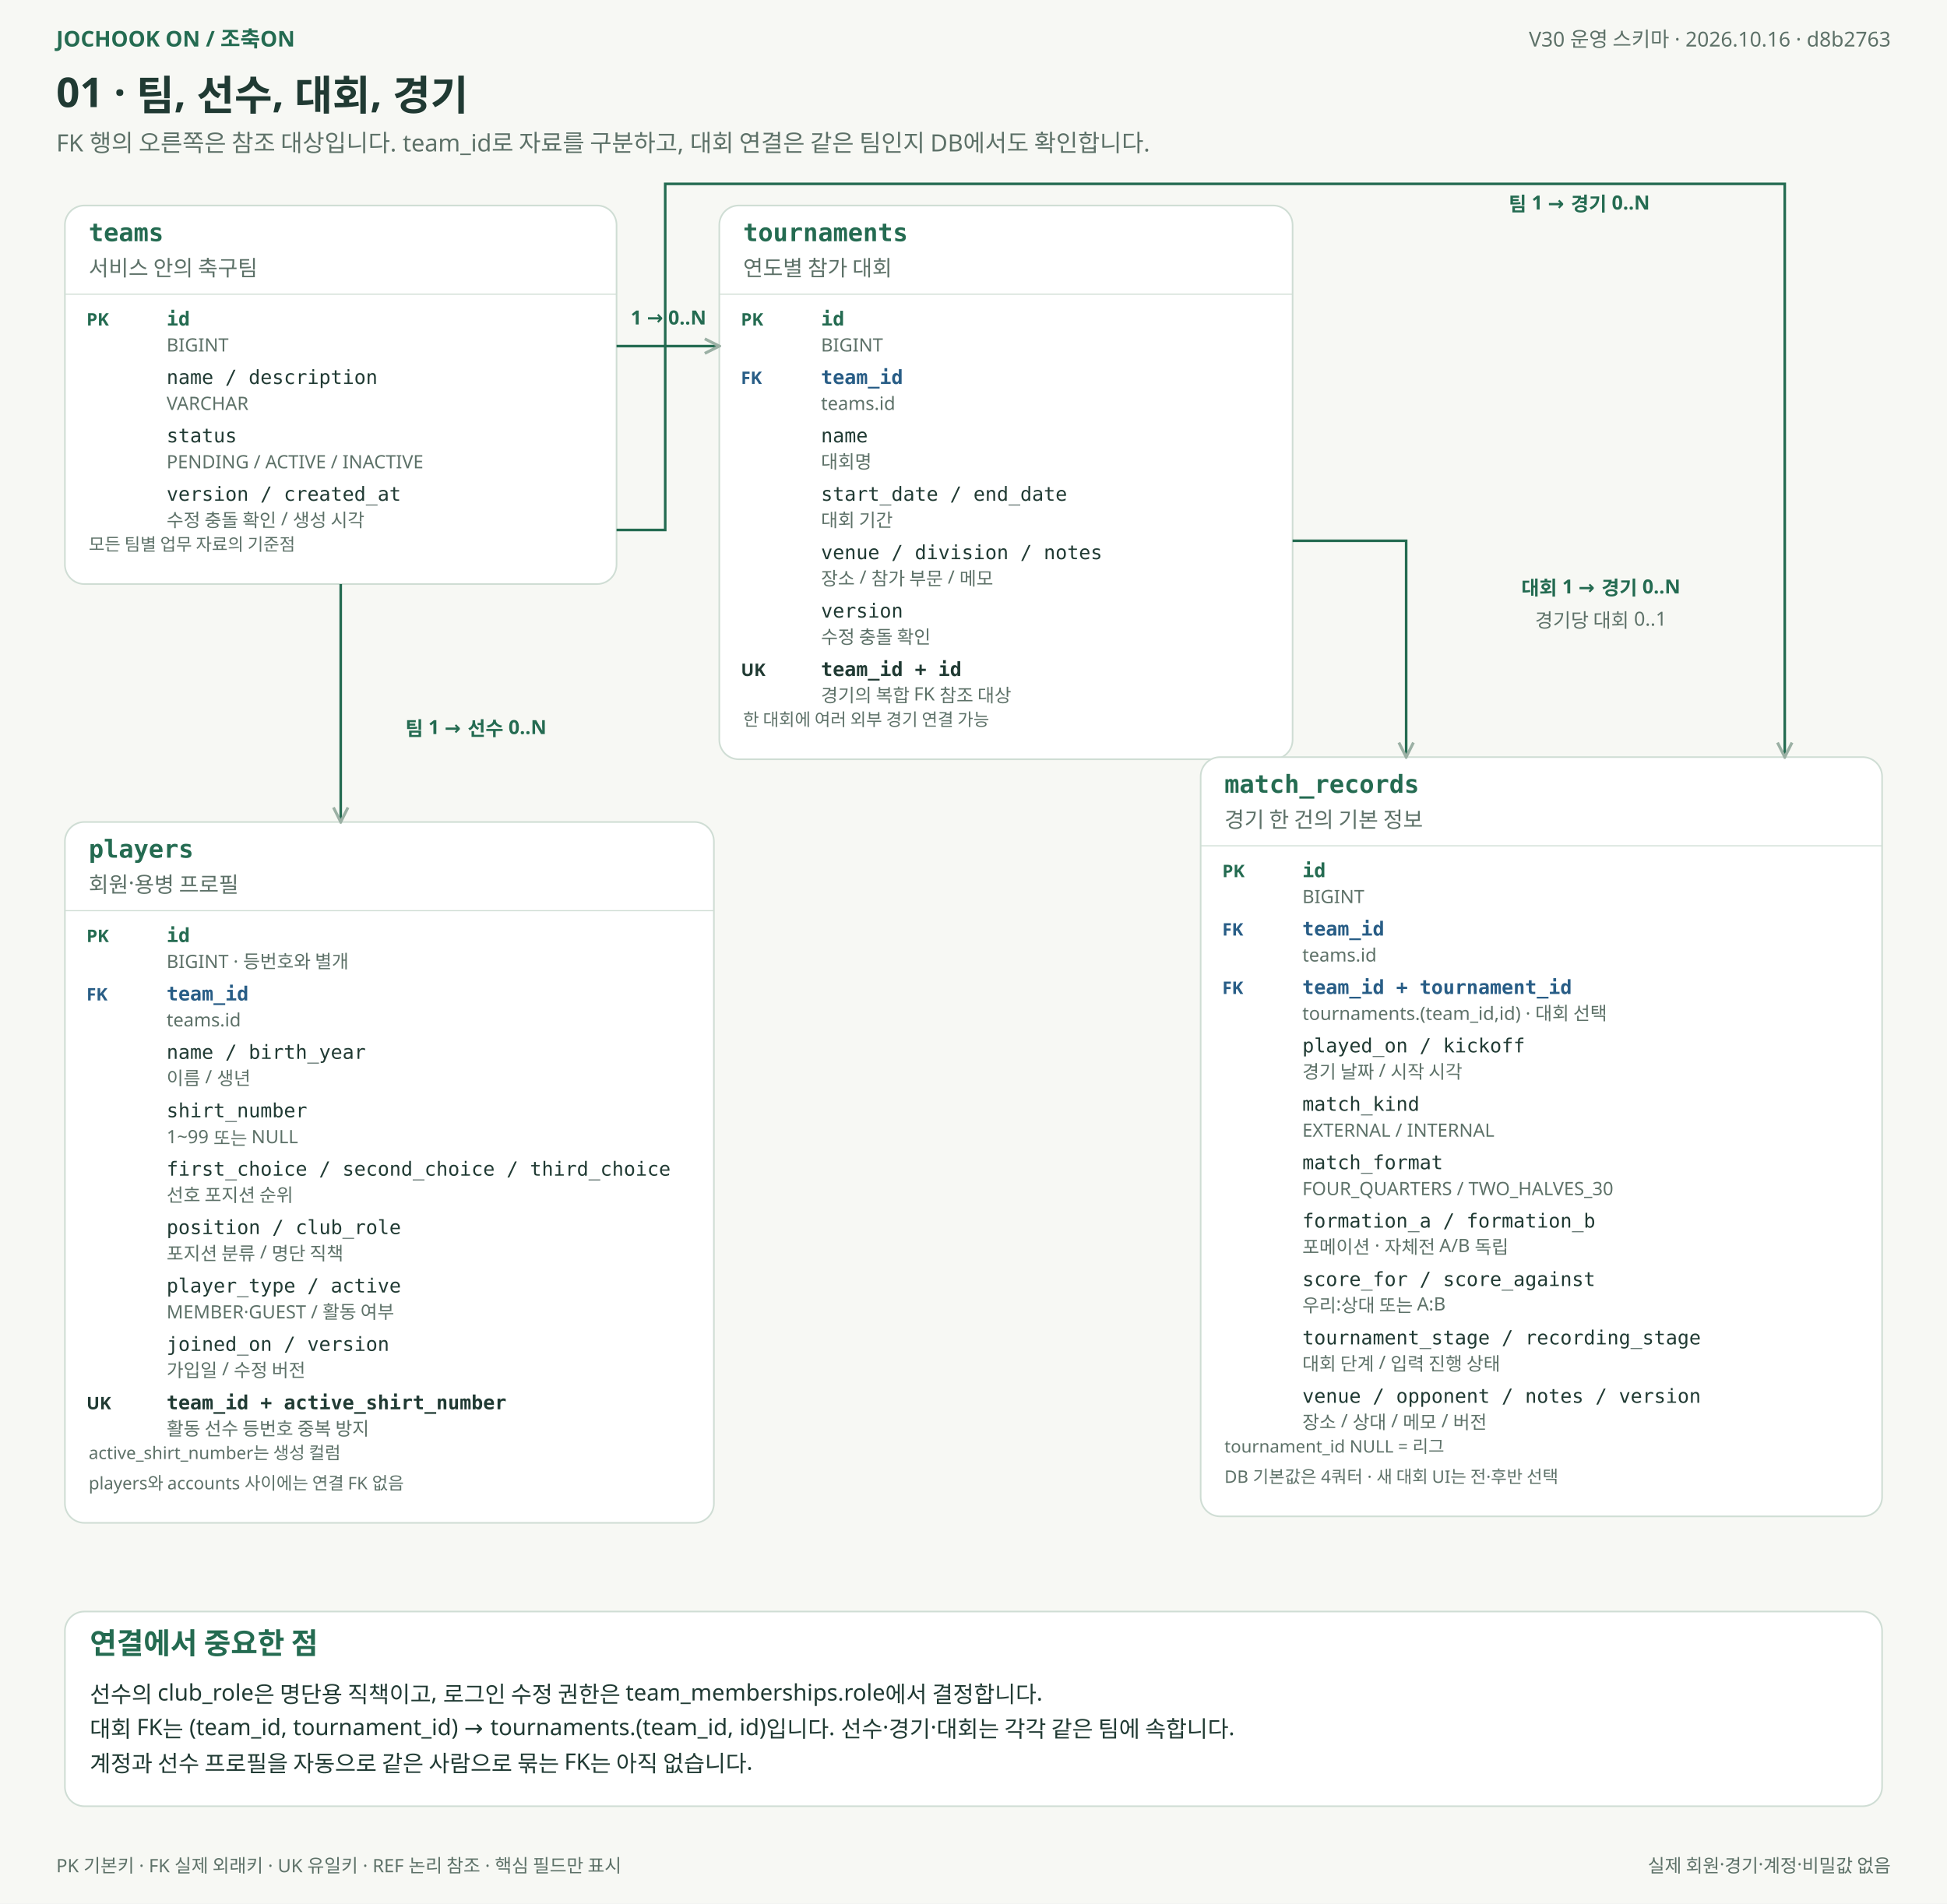
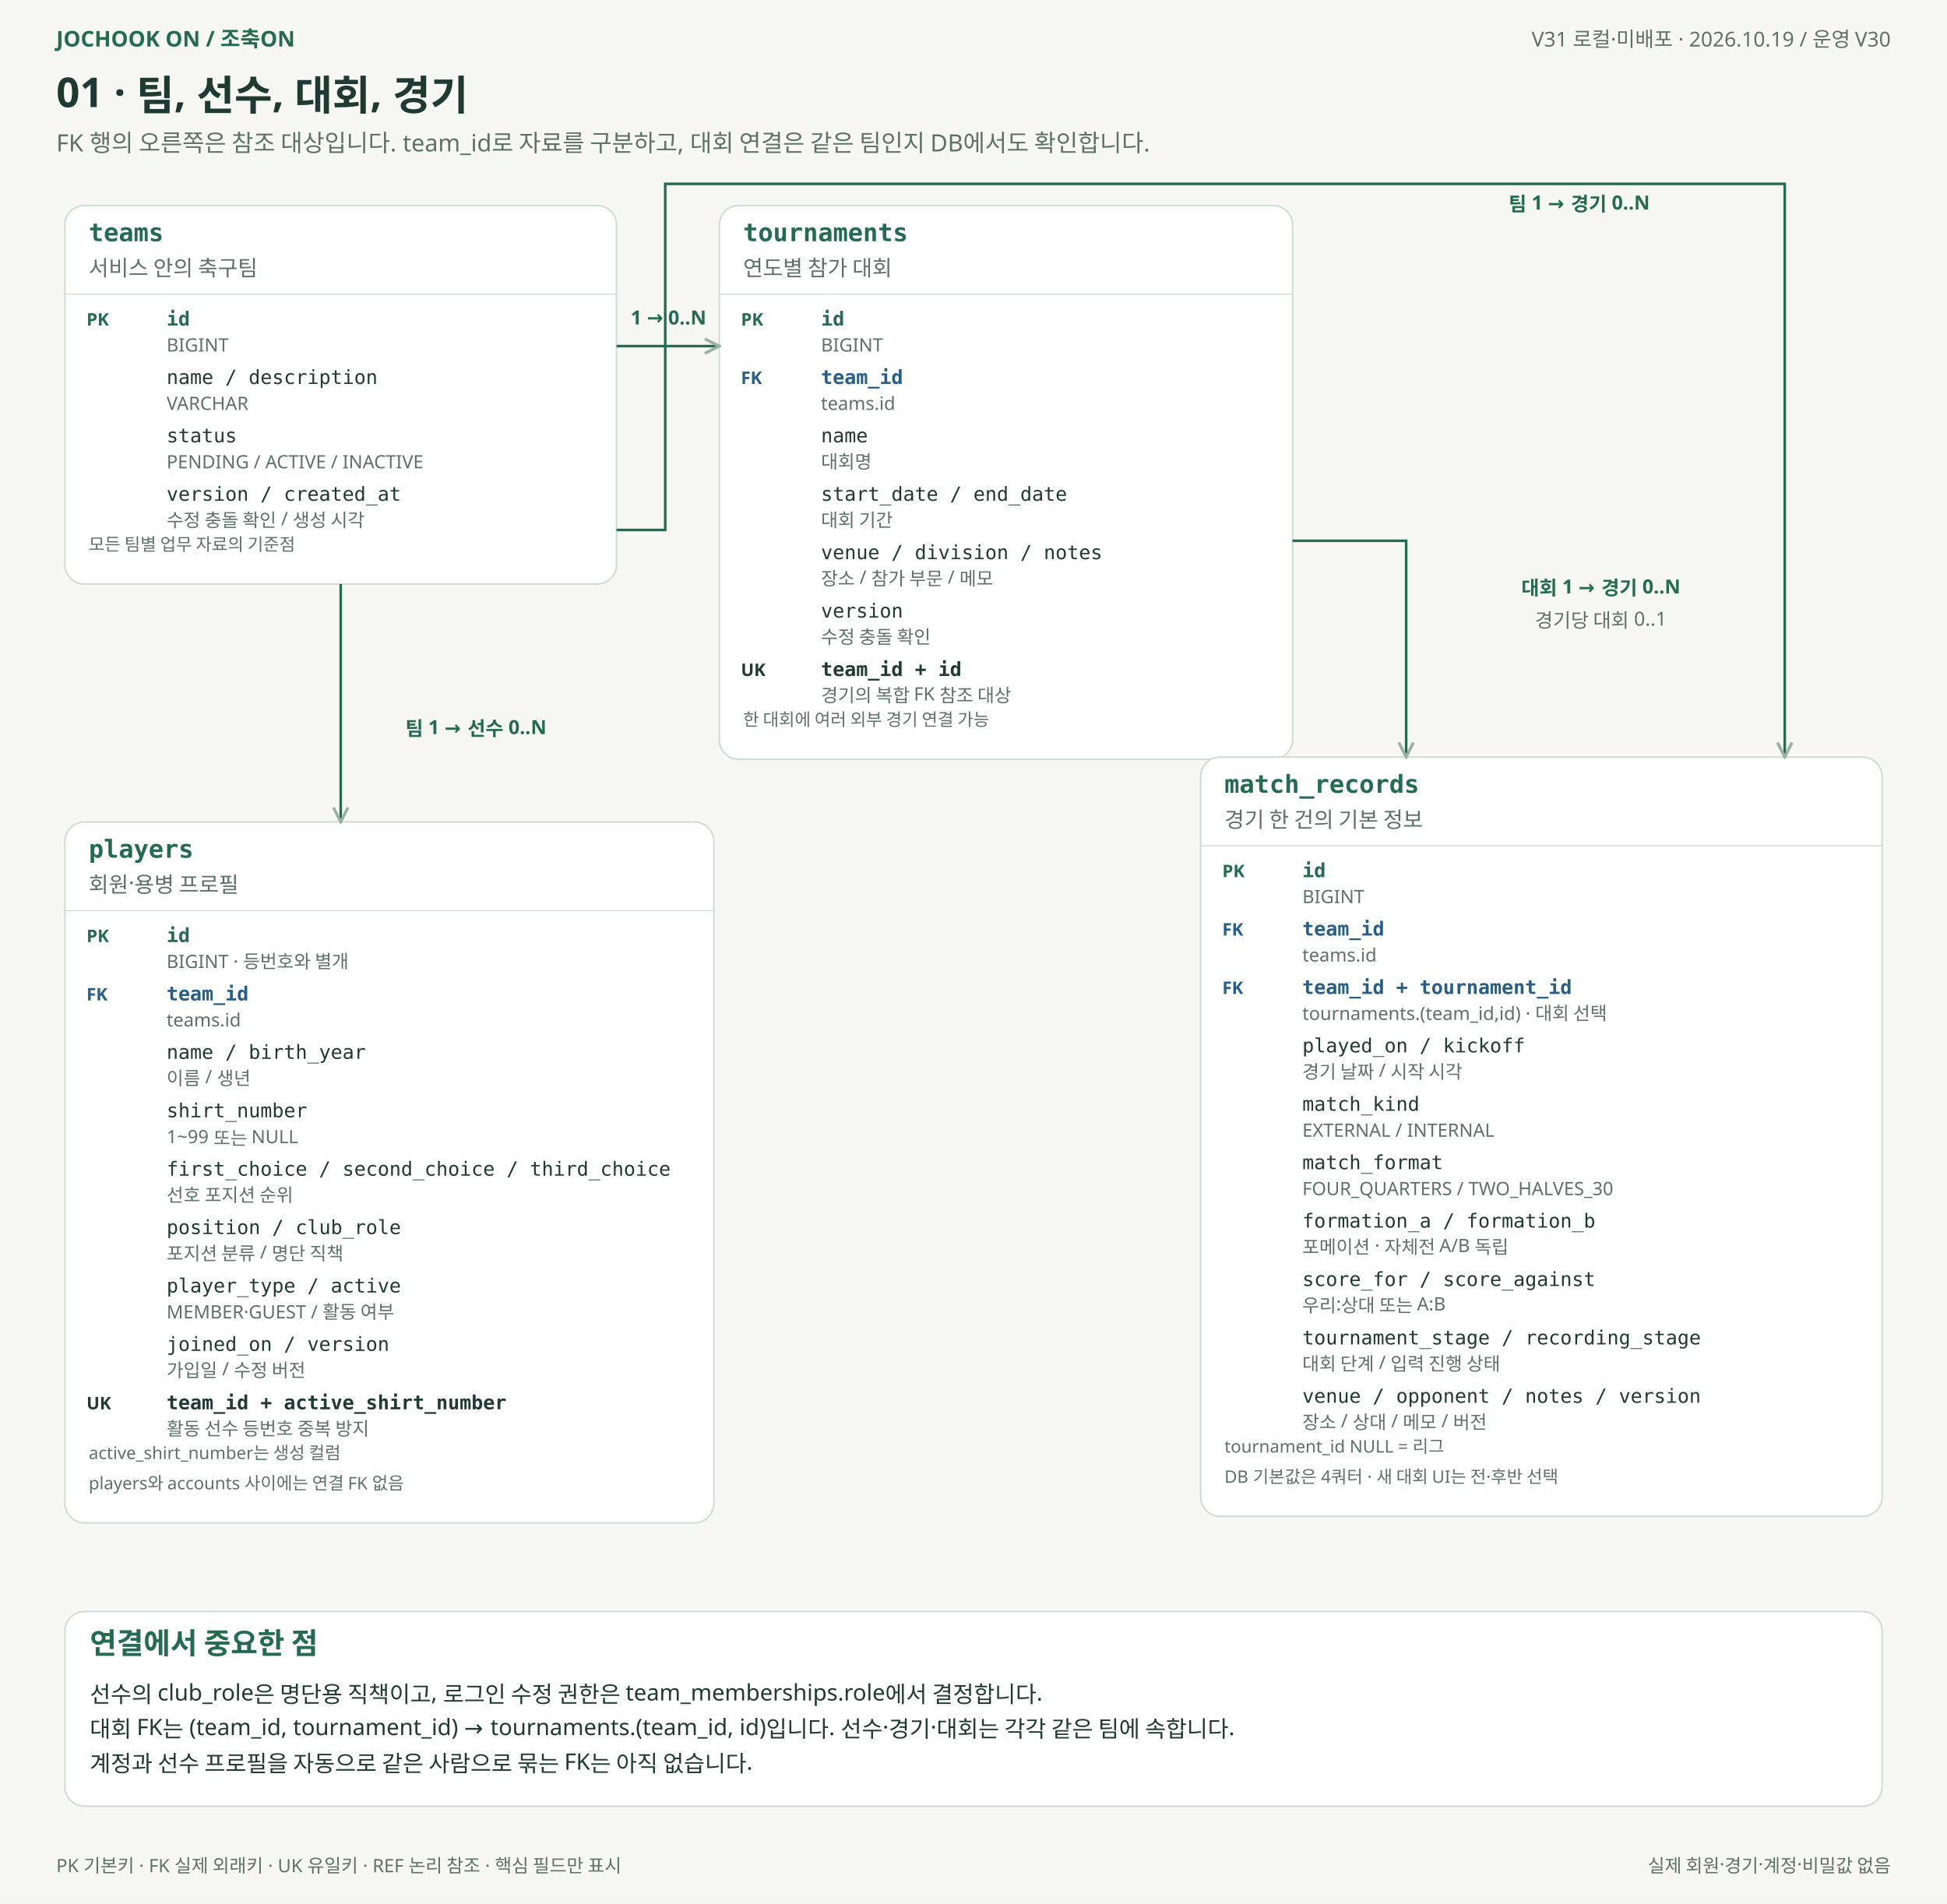
<svg xmlns="http://www.w3.org/2000/svg" width="1800" height="1760" viewBox="0 0 1800 1760" role="img" aria-labelledby="title desc">
  <defs>
    <marker id="arrow" viewBox="0 0 10 10" refX="9" refY="5" markerWidth="7" markerHeight="7" orient="auto">
      <path d="M1 1 L9 5 L1 9" fill="none" stroke="#9bb0a4" stroke-width="1.6" />
    </marker>
  </defs>
  <rect width="1800" height="1760" fill="#f7f8f4" />
  <g font-family="Malgun Gothic, Apple SD Gothic Neo, Noto Sans KR, sans-serif">
    <text x="52" y="43" font-size="20" fill="#246b51" font-weight="700" text-anchor="start">JOCHOOK ON / 조축ON</text>
-     <text x="1748" y="43" font-size="19" fill="#5d7168" font-weight="400" text-anchor="end">V30 운영 스키마 · 2026.10.16 · d8b2763</text>
+     <text x="1748" y="43" font-size="19" fill="#5d7168" font-weight="400" text-anchor="end">V31 로컬·미배포 · 2026.10.19 / 운영 V30</text>
    <text x="52" y="99" font-size="38" fill="#203a33" font-weight="700" text-anchor="start">01 · 팀, 선수, 대회, 경기</text>
    <text x="52" y="140" font-size="22" fill="#5d7168" font-weight="400" text-anchor="start">FK 행의 오른쪽은 참조 대상입니다. team_id로 자료를 구분하고, 대회 연결은 같은 팀인지 DB에서도 확인합니다.</text>
    <rect x="60" y="190" width="510" height="350" rx="18" fill="#fff" stroke="#cfddd4" stroke-width="1.5" />
    <text x="82" y="223" font-size="23" fill="#246b51" font-weight="700" text-anchor="start" font-family="Consolas, monospace">teams</text>
    <text x="82" y="255" font-size="20" fill="#5d7168" font-weight="400" text-anchor="start">서비스 안의 축구팀</text>
    <path d="M 60 272 H 570" stroke="#cfddd4" />
    <text x="80" y="301" font-size="16" fill="#246b51" font-weight="700" text-anchor="start">PK</text>
    <text x="154" y="301" font-size="18" fill="#246b51" font-weight="600" text-anchor="start" font-family="Consolas, monospace">id</text>
    <text x="154" y="325" font-size="17" fill="#5d7168" font-weight="400" text-anchor="start">BIGINT</text>
    <text x="154" y="355" font-size="18" fill="#203a33" font-weight="400" text-anchor="start" font-family="Consolas, monospace">name / description</text>
    <text x="154" y="379" font-size="17" fill="#5d7168" font-weight="400" text-anchor="start">VARCHAR</text>
    <text x="154" y="409" font-size="18" fill="#203a33" font-weight="400" text-anchor="start" font-family="Consolas, monospace">status</text>
    <text x="154" y="433" font-size="17" fill="#5d7168" font-weight="400" text-anchor="start">PENDING / ACTIVE / INACTIVE</text>
    <text x="154" y="463" font-size="18" fill="#203a33" font-weight="400" text-anchor="start" font-family="Consolas, monospace">version / created_at</text>
    <text x="154" y="487" font-size="17" fill="#5d7168" font-weight="400" text-anchor="start">수정 충돌 확인 / 생성 시각</text>
    <text x="82" y="509" font-size="16" fill="#5d7168" font-weight="400" text-anchor="start">모든 팀별 업무 자료의 기준점</text>
    <rect x="665" y="190" width="530" height="512" rx="18" fill="#fff" stroke="#cfddd4" stroke-width="1.5" />
    <text x="687" y="223" font-size="23" fill="#246b51" font-weight="700" text-anchor="start" font-family="Consolas, monospace">tournaments</text>
    <text x="687" y="255" font-size="20" fill="#5d7168" font-weight="400" text-anchor="start">연도별 참가 대회</text>
    <path d="M 665 272 H 1195" stroke="#cfddd4" />
    <text x="685" y="301" font-size="16" fill="#246b51" font-weight="700" text-anchor="start">PK</text>
    <text x="759" y="301" font-size="18" fill="#246b51" font-weight="600" text-anchor="start" font-family="Consolas, monospace">id</text>
    <text x="759" y="325" font-size="17" fill="#5d7168" font-weight="400" text-anchor="start">BIGINT</text>
    <text x="685" y="355" font-size="16" fill="#285d86" font-weight="700" text-anchor="start">FK</text>
    <text x="759" y="355" font-size="18" fill="#285d86" font-weight="600" text-anchor="start" font-family="Consolas, monospace">team_id</text>
    <text x="759" y="379" font-size="17" fill="#5d7168" font-weight="400" text-anchor="start">teams.id</text>
    <text x="759" y="409" font-size="18" fill="#203a33" font-weight="400" text-anchor="start" font-family="Consolas, monospace">name</text>
    <text x="759" y="433" font-size="17" fill="#5d7168" font-weight="400" text-anchor="start">대회명</text>
    <text x="759" y="463" font-size="18" fill="#203a33" font-weight="400" text-anchor="start" font-family="Consolas, monospace">start_date / end_date</text>
    <text x="759" y="487" font-size="17" fill="#5d7168" font-weight="400" text-anchor="start">대회 기간</text>
    <text x="759" y="517" font-size="18" fill="#203a33" font-weight="400" text-anchor="start" font-family="Consolas, monospace">venue / division / notes</text>
    <text x="759" y="541" font-size="17" fill="#5d7168" font-weight="400" text-anchor="start">장소 / 참가 부문 / 메모</text>
    <text x="759" y="571" font-size="18" fill="#203a33" font-weight="400" text-anchor="start" font-family="Consolas, monospace">version</text>
    <text x="759" y="595" font-size="17" fill="#5d7168" font-weight="400" text-anchor="start">수정 충돌 확인</text>
    <text x="685" y="625" font-size="16" fill="#203a33" font-weight="700" text-anchor="start">UK</text>
    <text x="759" y="625" font-size="18" fill="#203a33" font-weight="600" text-anchor="start" font-family="Consolas, monospace">team_id + id</text>
    <text x="759" y="649" font-size="17" fill="#5d7168" font-weight="400" text-anchor="start">경기의 복합 FK 참조 대상</text>
    <text x="687" y="671" font-size="16" fill="#5d7168" font-weight="400" text-anchor="start">한 대회에 여러 외부 경기 연결 가능</text>
    <rect x="60" y="760" width="600" height="648" rx="18" fill="#fff" stroke="#cfddd4" stroke-width="1.5" />
    <text x="82" y="793" font-size="23" fill="#246b51" font-weight="700" text-anchor="start" font-family="Consolas, monospace">players</text>
    <text x="82" y="825" font-size="20" fill="#5d7168" font-weight="400" text-anchor="start">회원·용병 프로필</text>
    <path d="M 60 842 H 660" stroke="#cfddd4" />
    <text x="80" y="871" font-size="16" fill="#246b51" font-weight="700" text-anchor="start">PK</text>
    <text x="154" y="871" font-size="18" fill="#246b51" font-weight="600" text-anchor="start" font-family="Consolas, monospace">id</text>
    <text x="154" y="895" font-size="17" fill="#5d7168" font-weight="400" text-anchor="start">BIGINT · 등번호와 별개</text>
    <text x="80" y="925" font-size="16" fill="#285d86" font-weight="700" text-anchor="start">FK</text>
    <text x="154" y="925" font-size="18" fill="#285d86" font-weight="600" text-anchor="start" font-family="Consolas, monospace">team_id</text>
    <text x="154" y="949" font-size="17" fill="#5d7168" font-weight="400" text-anchor="start">teams.id</text>
    <text x="154" y="979" font-size="18" fill="#203a33" font-weight="400" text-anchor="start" font-family="Consolas, monospace">name / birth_year</text>
    <text x="154" y="1003" font-size="17" fill="#5d7168" font-weight="400" text-anchor="start">이름 / 생년</text>
    <text x="154" y="1033" font-size="18" fill="#203a33" font-weight="400" text-anchor="start" font-family="Consolas, monospace">shirt_number</text>
    <text x="154" y="1057" font-size="17" fill="#5d7168" font-weight="400" text-anchor="start">1~99 또는 NULL</text>
    <text x="154" y="1087" font-size="18" fill="#203a33" font-weight="400" text-anchor="start" font-family="Consolas, monospace">first_choice / second_choice / third_choice</text>
    <text x="154" y="1111" font-size="17" fill="#5d7168" font-weight="400" text-anchor="start">선호 포지션 순위</text>
    <text x="154" y="1141" font-size="18" fill="#203a33" font-weight="400" text-anchor="start" font-family="Consolas, monospace">position / club_role</text>
    <text x="154" y="1165" font-size="17" fill="#5d7168" font-weight="400" text-anchor="start">포지션 분류 / 명단 직책</text>
    <text x="154" y="1195" font-size="18" fill="#203a33" font-weight="400" text-anchor="start" font-family="Consolas, monospace">player_type / active</text>
    <text x="154" y="1219" font-size="17" fill="#5d7168" font-weight="400" text-anchor="start">MEMBER·GUEST / 활동 여부</text>
    <text x="154" y="1249" font-size="18" fill="#203a33" font-weight="400" text-anchor="start" font-family="Consolas, monospace">joined_on / version</text>
    <text x="154" y="1273" font-size="17" fill="#5d7168" font-weight="400" text-anchor="start">가입일 / 수정 버전</text>
    <text x="80" y="1303" font-size="16" fill="#203a33" font-weight="700" text-anchor="start">UK</text>
    <text x="154" y="1303" font-size="18" fill="#203a33" font-weight="600" text-anchor="start" font-family="Consolas, monospace">team_id + active_shirt_number</text>
    <text x="154" y="1327" font-size="17" fill="#5d7168" font-weight="400" text-anchor="start">활동 선수 등번호 중복 방지</text>
    <text x="82" y="1349" font-size="16" fill="#5d7168" font-weight="400" text-anchor="start">active_shirt_number는 생성 컬럼</text>
    <text x="82" y="1377" font-size="16" fill="#5d7168" font-weight="400" text-anchor="start">players와 accounts 사이에는 연결 FK 없음</text>
    <rect x="1110" y="700" width="630" height="702" rx="18" fill="#fff" stroke="#cfddd4" stroke-width="1.5" />
    <text x="1132" y="733" font-size="23" fill="#246b51" font-weight="700" text-anchor="start" font-family="Consolas, monospace">match_records</text>
    <text x="1132" y="765" font-size="20" fill="#5d7168" font-weight="400" text-anchor="start">경기 한 건의 기본 정보</text>
    <path d="M 1110 782 H 1740" stroke="#cfddd4" />
    <text x="1130" y="811" font-size="16" fill="#246b51" font-weight="700" text-anchor="start">PK</text>
    <text x="1204" y="811" font-size="18" fill="#246b51" font-weight="600" text-anchor="start" font-family="Consolas, monospace">id</text>
    <text x="1204" y="835" font-size="17" fill="#5d7168" font-weight="400" text-anchor="start">BIGINT</text>
    <text x="1130" y="865" font-size="16" fill="#285d86" font-weight="700" text-anchor="start">FK</text>
    <text x="1204" y="865" font-size="18" fill="#285d86" font-weight="600" text-anchor="start" font-family="Consolas, monospace">team_id</text>
    <text x="1204" y="889" font-size="17" fill="#5d7168" font-weight="400" text-anchor="start">teams.id</text>
    <text x="1130" y="919" font-size="16" fill="#285d86" font-weight="700" text-anchor="start">FK</text>
    <text x="1204" y="919" font-size="18" fill="#285d86" font-weight="600" text-anchor="start" font-family="Consolas, monospace">team_id + tournament_id</text>
    <text x="1204" y="943" font-size="17" fill="#5d7168" font-weight="400" text-anchor="start">tournaments.(team_id,id) · 대회 선택</text>
    <text x="1204" y="973" font-size="18" fill="#203a33" font-weight="400" text-anchor="start" font-family="Consolas, monospace">played_on / kickoff</text>
    <text x="1204" y="997" font-size="17" fill="#5d7168" font-weight="400" text-anchor="start">경기 날짜 / 시작 시각</text>
    <text x="1204" y="1027" font-size="18" fill="#203a33" font-weight="400" text-anchor="start" font-family="Consolas, monospace">match_kind</text>
    <text x="1204" y="1051" font-size="17" fill="#5d7168" font-weight="400" text-anchor="start">EXTERNAL / INTERNAL</text>
    <text x="1204" y="1081" font-size="18" fill="#203a33" font-weight="400" text-anchor="start" font-family="Consolas, monospace">match_format</text>
    <text x="1204" y="1105" font-size="17" fill="#5d7168" font-weight="400" text-anchor="start">FOUR_QUARTERS / TWO_HALVES_30</text>
    <text x="1204" y="1135" font-size="18" fill="#203a33" font-weight="400" text-anchor="start" font-family="Consolas, monospace">formation_a / formation_b</text>
    <text x="1204" y="1159" font-size="17" fill="#5d7168" font-weight="400" text-anchor="start">포메이션 · 자체전 A/B 독립</text>
    <text x="1204" y="1189" font-size="18" fill="#203a33" font-weight="400" text-anchor="start" font-family="Consolas, monospace">score_for / score_against</text>
    <text x="1204" y="1213" font-size="17" fill="#5d7168" font-weight="400" text-anchor="start">우리:상대 또는 A:B</text>
    <text x="1204" y="1243" font-size="18" fill="#203a33" font-weight="400" text-anchor="start" font-family="Consolas, monospace">tournament_stage / recording_stage</text>
    <text x="1204" y="1267" font-size="17" fill="#5d7168" font-weight="400" text-anchor="start">대회 단계 / 입력 진행 상태</text>
    <text x="1204" y="1297" font-size="18" fill="#203a33" font-weight="400" text-anchor="start" font-family="Consolas, monospace">venue / opponent / notes / version</text>
    <text x="1204" y="1321" font-size="17" fill="#5d7168" font-weight="400" text-anchor="start">장소 / 상대 / 메모 / 버전</text>
    <text x="1132" y="1343" font-size="16" fill="#5d7168" font-weight="400" text-anchor="start">tournament_id NULL = 리그</text>
    <text x="1132" y="1371" font-size="16" fill="#5d7168" font-weight="400" text-anchor="start">DB 기본값은 4쿼터 · 새 대회 UI는 전·후반 선택</text>
    <path d="M 570 320 L 665 320" stroke="#246b51" stroke-width="2.4" fill="none" marker-end="url(#arrow)" />
    <text x="618" y="300" font-size="18" fill="#246b51" font-weight="600" text-anchor="middle">1 → 0..N</text>
    <path d="M 315 540 L 315 760" stroke="#246b51" stroke-width="2.4" fill="none" marker-end="url(#arrow)" />
    <text x="440" y="680" font-size="18" fill="#246b51" font-weight="600" text-anchor="middle">팀 1 → 선수 0..N</text>
    <path d="M 570 490 L 615 490 L 615 170 L 1650 170 L 1650 700" stroke="#246b51" stroke-width="2.4" fill="none" marker-end="url(#arrow)" />
    <text x="1460" y="195" font-size="18" fill="#246b51" font-weight="600" text-anchor="middle">팀 1 → 경기 0..N</text>
    <path d="M 1195 500 L 1300 500 L 1300 700" stroke="#246b51" stroke-width="2.4" fill="none" marker-end="url(#arrow)" />
    <text x="1480" y="550" font-size="18" fill="#246b51" font-weight="600" text-anchor="middle">대회 1 → 경기 0..N</text>
    <text x="1480" y="580" font-size="18" fill="#5d7168" font-weight="400" text-anchor="middle">경기당 대회 0..1</text>
    <rect x="60" y="1490" width="1680" height="180" rx="18" fill="#fff" stroke="#cfddd4" stroke-width="1.5" />
    <text x="83" y="1529" font-size="27" fill="#246b51" font-weight="700" text-anchor="start">연결에서 중요한 점</text>
    <text x="83" y="1574" font-size="21" fill="#203a33" font-weight="400" text-anchor="start">선수의 club_role은 명단용 직책이고, 로그인 수정 권한은 team_memberships.role에서 결정합니다.</text>
    <text x="83" y="1606" font-size="21" fill="#203a33" font-weight="400" text-anchor="start">대회 FK는 (team_id, tournament_id) → tournaments.(team_id, id)입니다. 선수·경기·대회는 각각 같은 팀에 속합니다.</text>
    <text x="83" y="1638" font-size="21" fill="#203a33" font-weight="400" text-anchor="start">계정과 선수 프로필을 자동으로 같은 사람으로 묶는 FK는 아직 없습니다.</text>
    <text x="52" y="1731" font-size="17" fill="#5d7168" font-weight="400" text-anchor="start">PK 기본키 · FK 실제 외래키 · UK 유일키 · REF 논리 참조 · 핵심 필드만 표시</text>
    <text x="1748" y="1731" font-size="17" fill="#5d7168" font-weight="400" text-anchor="end">실제 회원·경기·계정·비밀값 없음</text>
  </g>
</svg>
